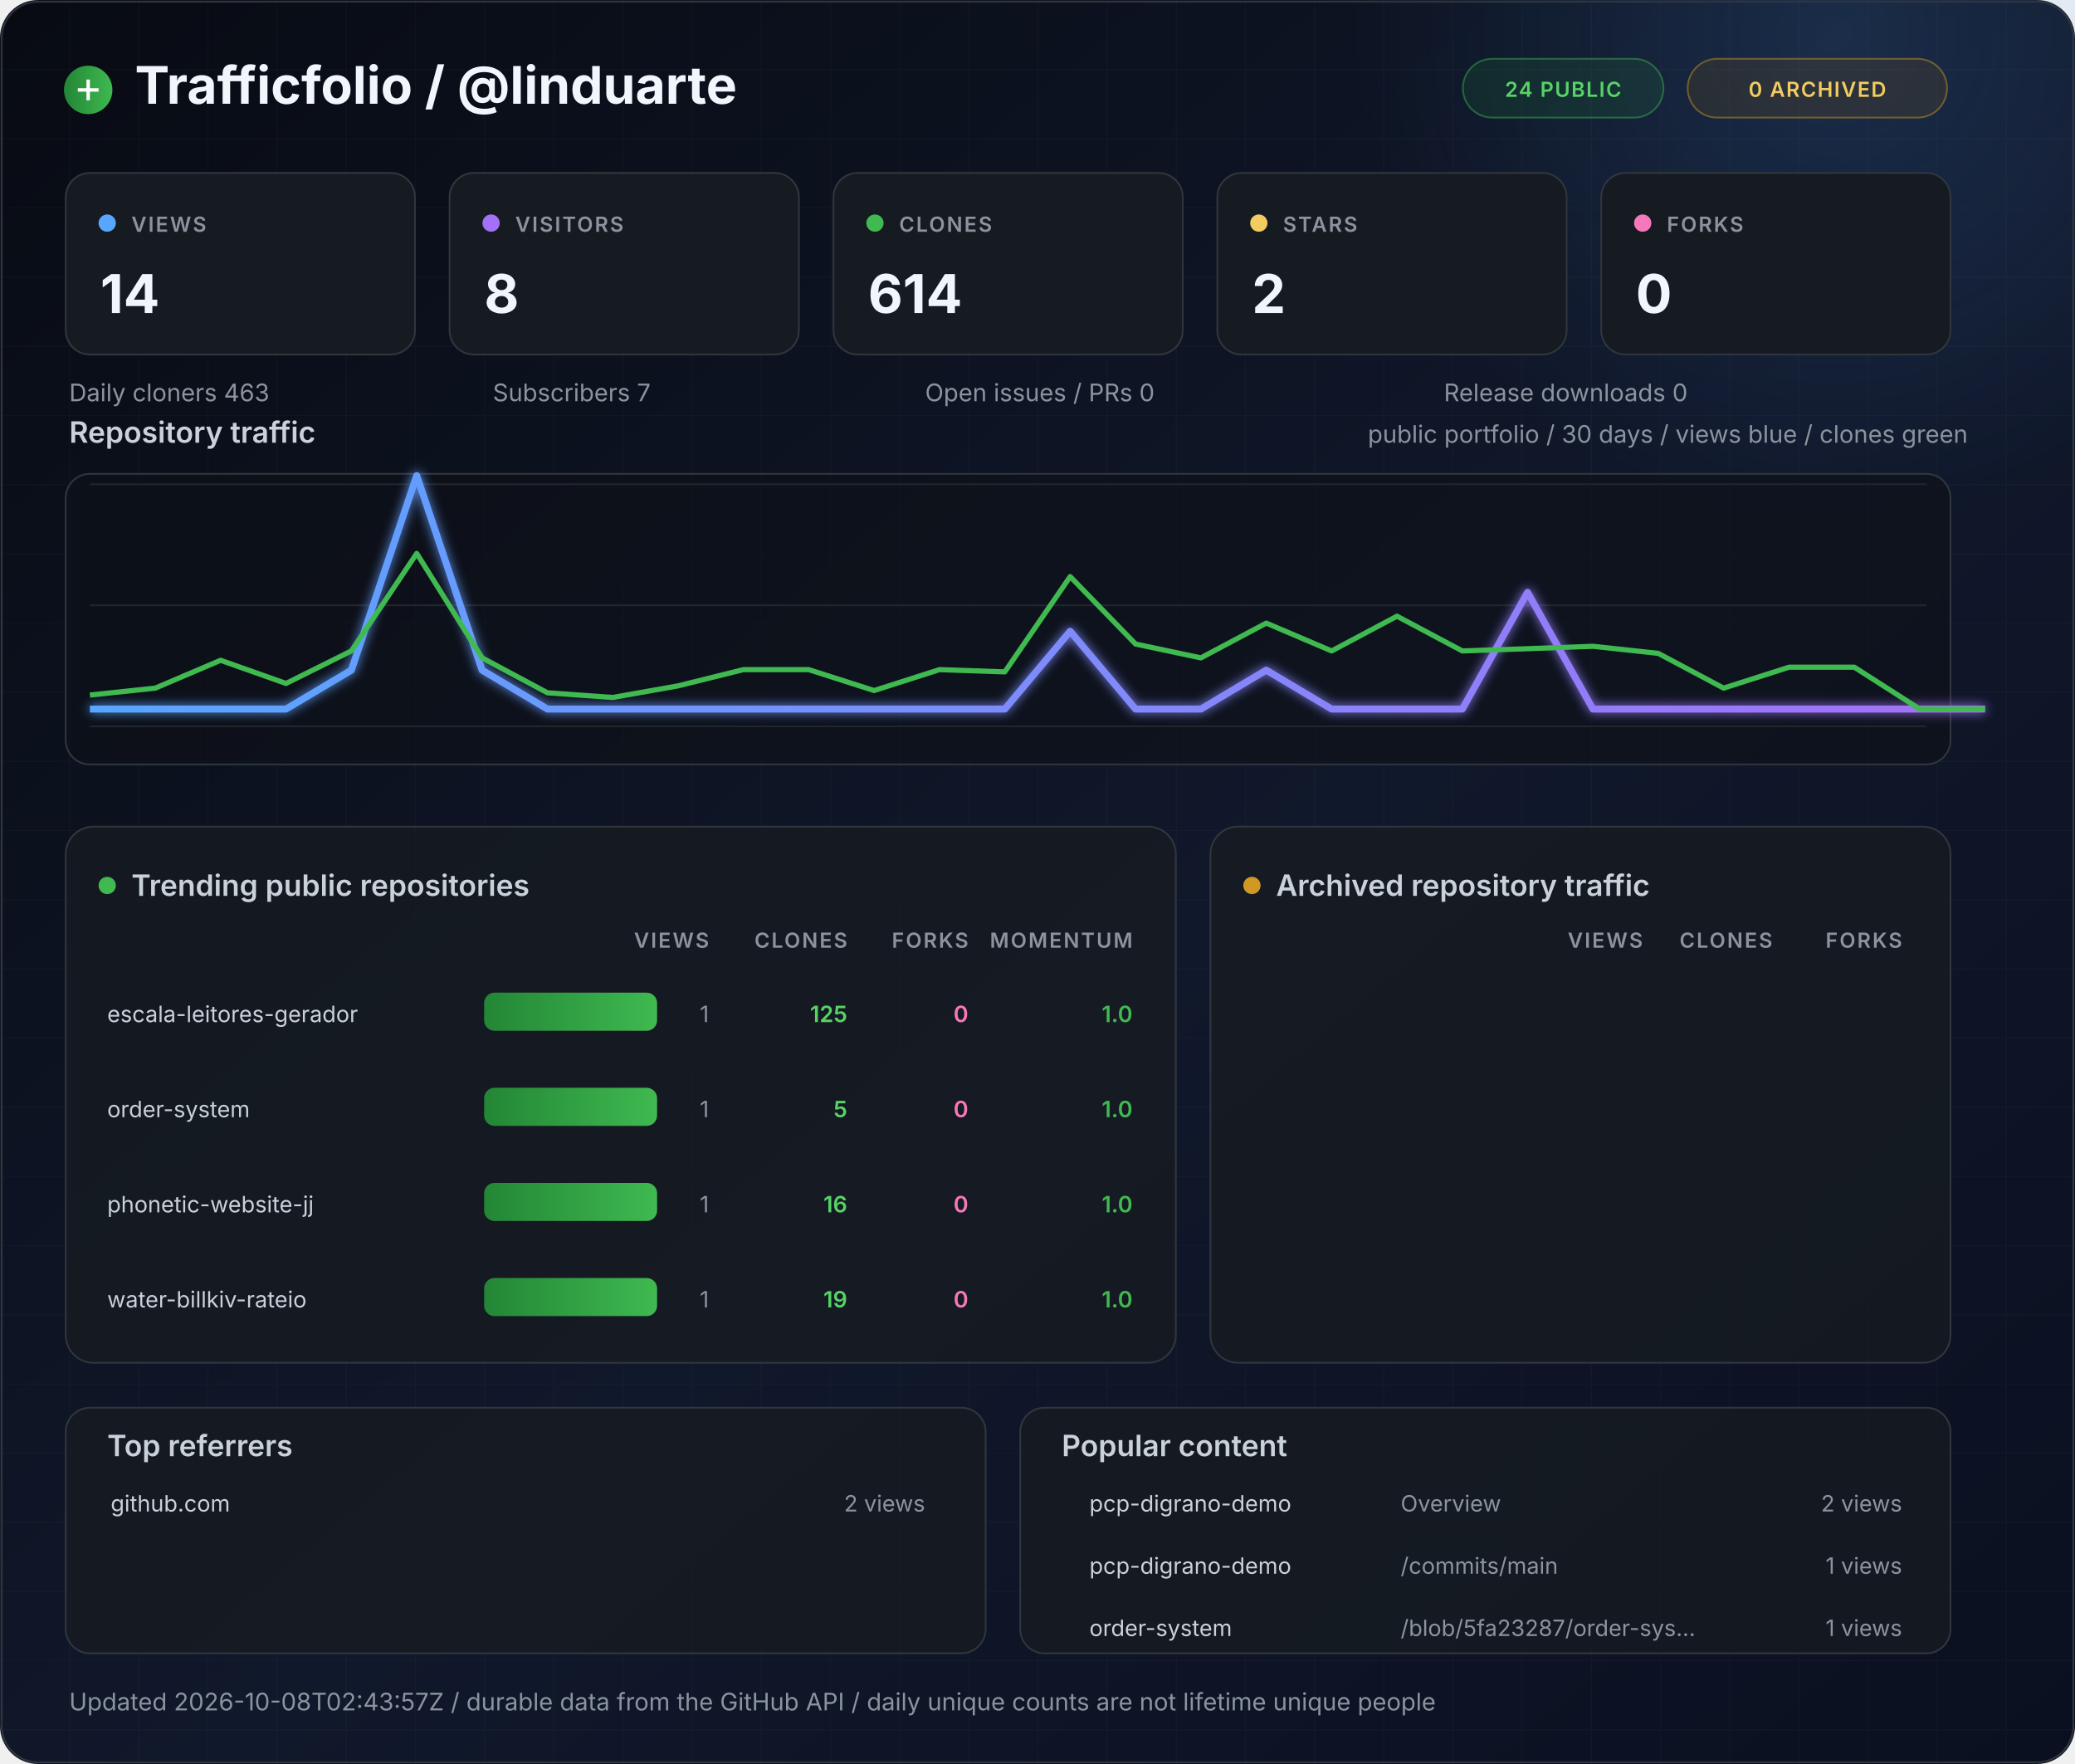
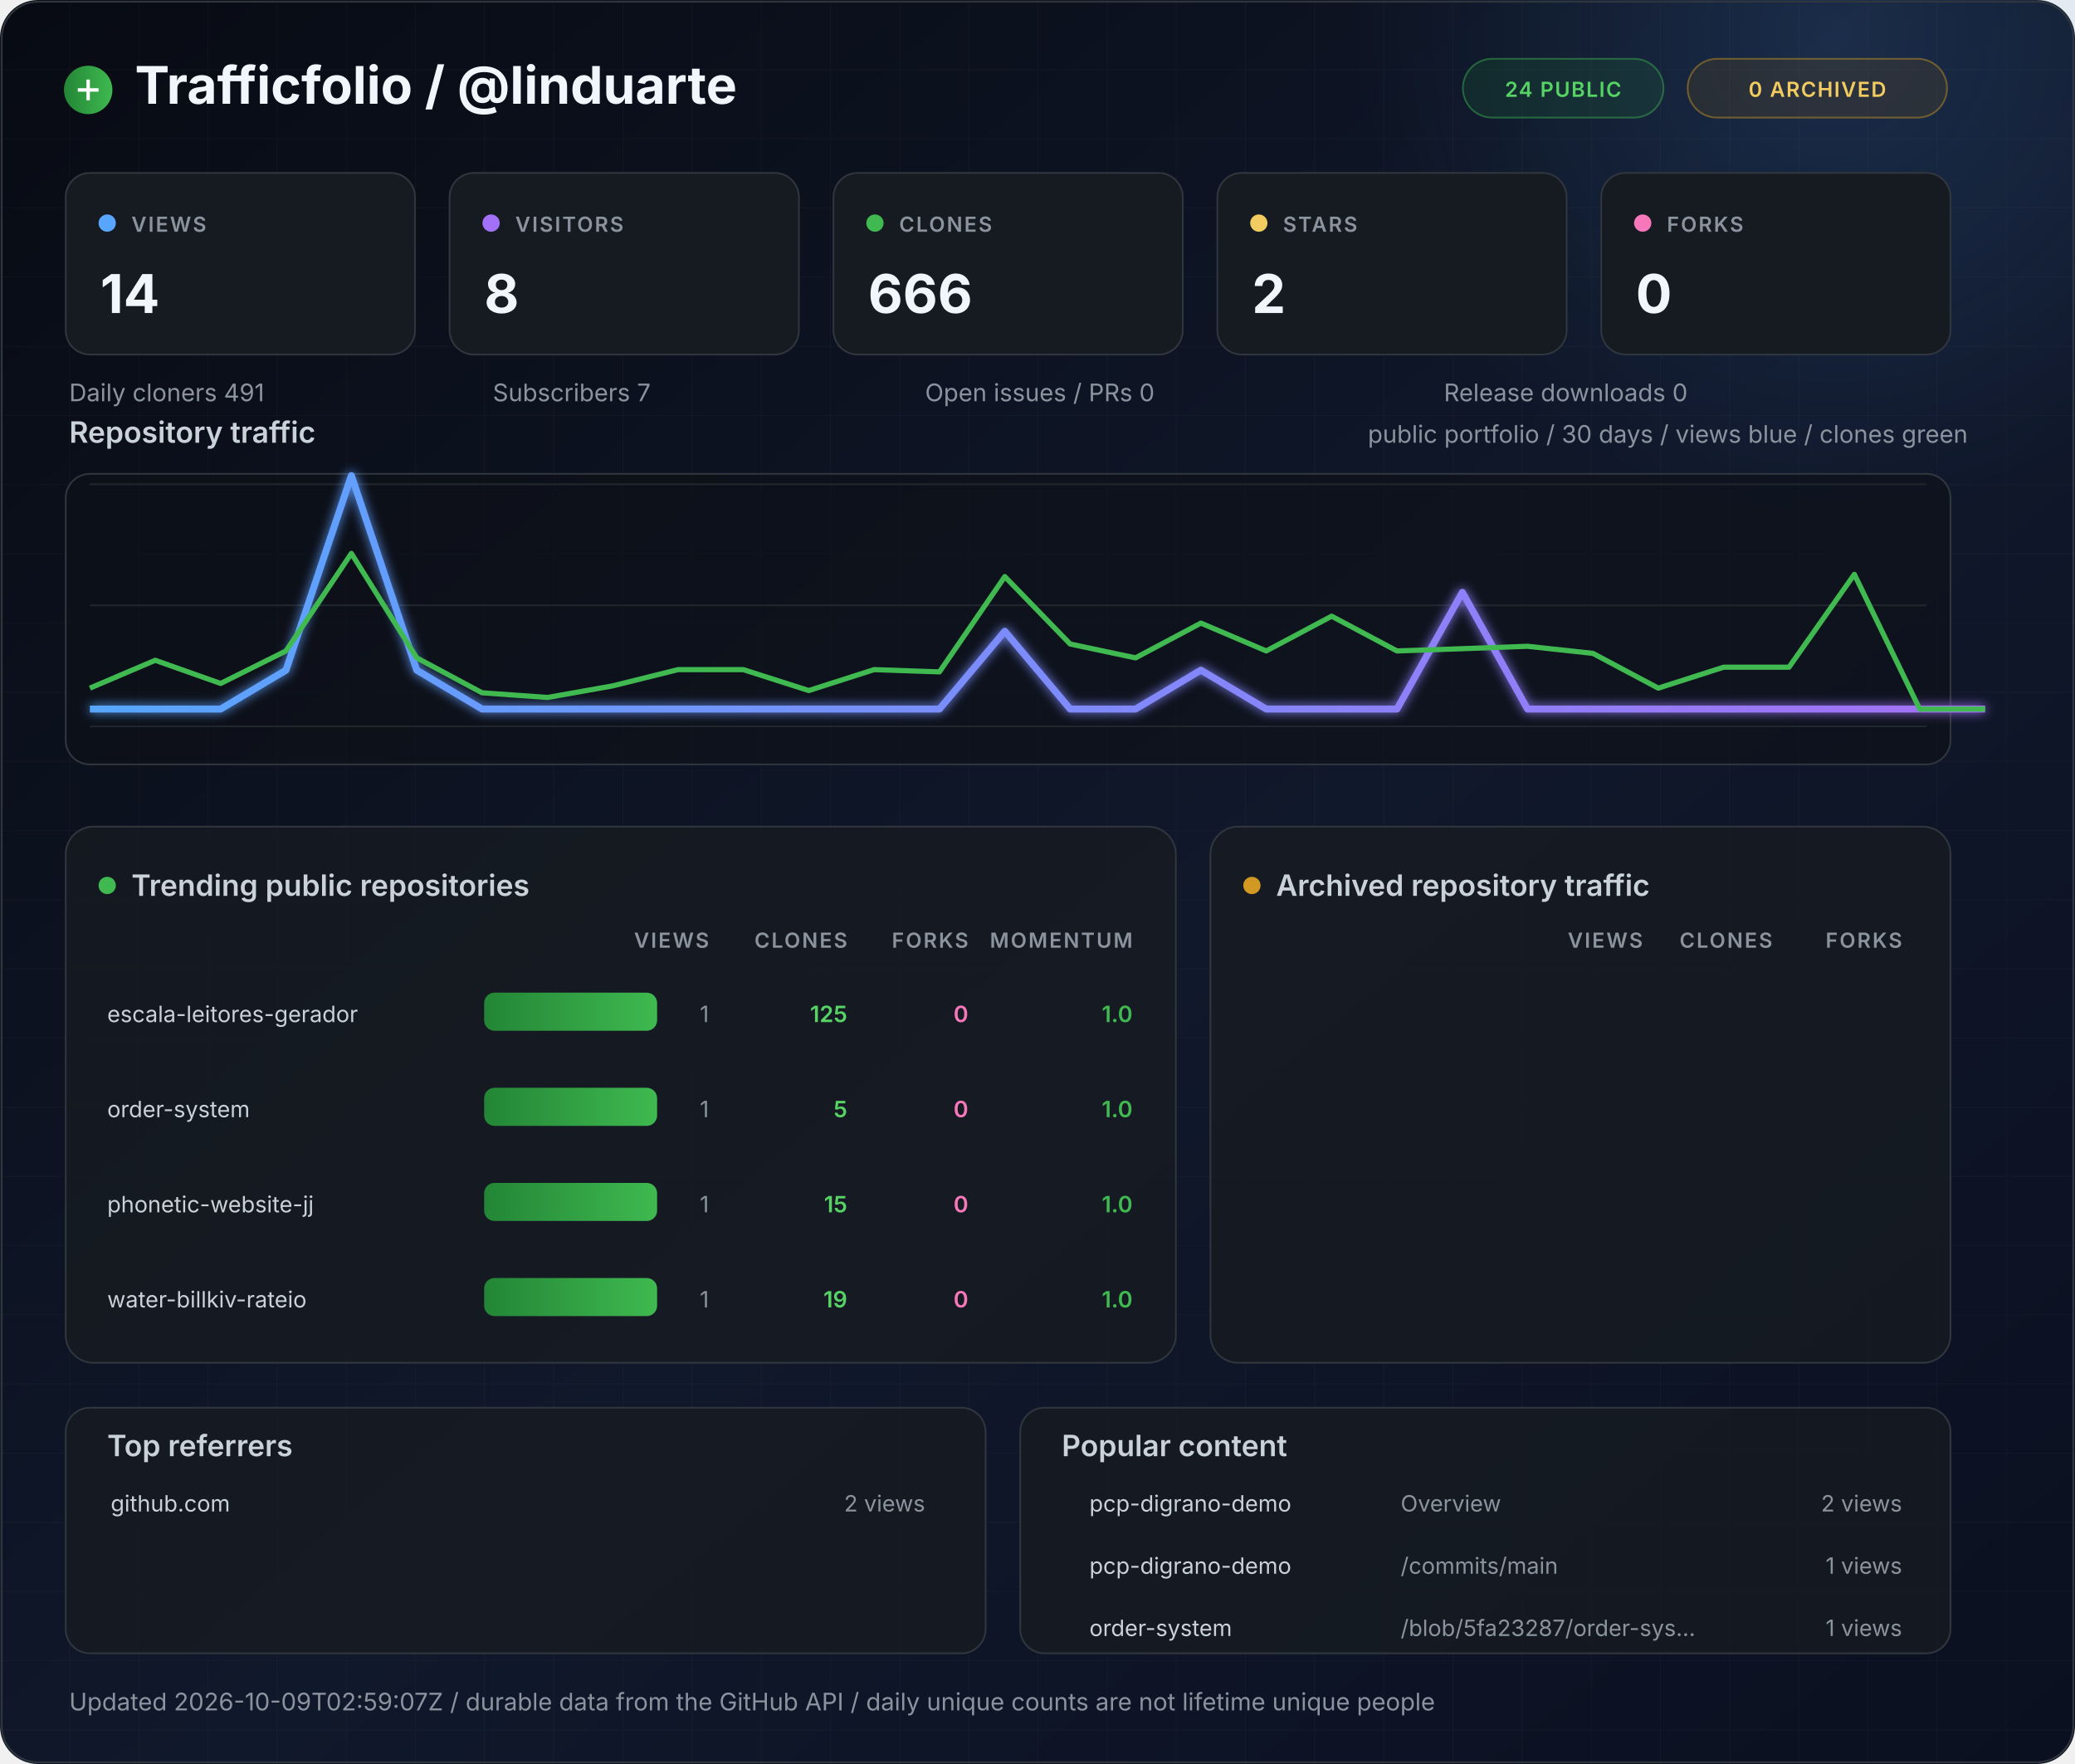
<svg xmlns="http://www.w3.org/2000/svg" width="1200" height="1020" viewBox="0 0 1200 1020" role="img" aria-label="Trafficfolio GitHub analytics dashboard for linduarte">
  <defs>
    <linearGradient id="bg" x1="0" y1="0" x2="1" y2="1">
      <stop stop-color="#080b13" />
      <stop offset=".55" stop-color="#10182b" />
      <stop offset="1" stop-color="#0b1020" />
    </linearGradient>
    <linearGradient id="line" x1="0" y1="0" x2="1" y2="0">
      <stop stop-color="#58a6ff" />
      <stop offset="1" stop-color="#a371f7" />
    </linearGradient>
    <linearGradient id="bar" x1="0" y1="0" x2="1" y2="0">
      <stop stop-color="#238636" />
      <stop offset="1" stop-color="#3fb950" />
    </linearGradient>
    <linearGradient id="archiveBar" x1="0" y1="0" x2="1" y2="0">
      <stop stop-color="#9e6a03" />
      <stop offset="1" stop-color="#f2cc60" />
    </linearGradient>
    <radialGradient id="ambient">
      <stop stop-color="#58a6ff" stop-opacity=".16" />
      <stop offset="1" stop-color="#58a6ff" stop-opacity="0" />
    </radialGradient>
    <pattern id="grid" width="40" height="40" patternUnits="userSpaceOnUse">
      <path d="M40 0H0V40" fill="none" stroke="#ffffff" stroke-opacity=".025" />
    </pattern>
    <filter id="glow">
      <feGaussianBlur stdDeviation="3" result="b" />
      <feMerge>
        <feMergeNode in="b" />
        <feMergeNode in="SourceGraphic" />
      </feMerge>
    </filter>
    <style>
    .title{font:750 30px -apple-system,BlinkMacSystemFont,"Segoe UI",sans-serif;fill:#f0f6fc}
    .subtitle{font:14px -apple-system,BlinkMacSystemFont,"Segoe UI",sans-serif;fill:#8b949e}
    .label{font:600 12px -apple-system,BlinkMacSystemFont,"Segoe UI",sans-serif;fill:#8b949e;letter-spacing:1px}
    .metric{font:700 31px -apple-system,BlinkMacSystemFont,"Segoe UI",sans-serif;fill:#f0f6fc}
    .section{font:600 17px -apple-system,BlinkMacSystemFont,"Segoe UI",sans-serif;fill:#c9d1d9}
    .repo,.value,.trend,.archive,.clone,.fork{font:13px -apple-system,BlinkMacSystemFont,"Segoe UI",sans-serif;fill:#c9d1d9}
    .value{fill:#8b949e} .trend{fill:#3fb950;font-weight:600} .archive{fill:#d29922}
    .clone{fill:#56d364;font-weight:600} .fork{fill:#f778ba;font-weight:600}
    .pill{font:600 12px -apple-system,BlinkMacSystemFont,"Segoe UI",sans-serif;letter-spacing:.7px}
  </style>
  </defs>
  <rect width="1200" height="1020" rx="22" fill="url(#bg)" />
  <rect width="1200" height="1020" rx="22" fill="url(#grid)" />
  <circle cx="1060" cy="20" r="280" fill="url(#ambient)" />
  <rect x="1" y="1" width="1198" height="1018" rx="21" fill="none" stroke="#30363d" />
  <circle cx="51" cy="52" r="14" fill="url(#bar)" />
  <path d="M45 52h12M51 46v12" stroke="#fff" stroke-width="2" />
  <text x="78" y="60" class="title">Trafficfolio / @linduarte</text>
  <rect x="846" y="34" width="116" height="34" rx="17" fill="#238636" fill-opacity=".16" stroke="#3fb950" stroke-opacity=".45" />
  <text x="904" y="56" text-anchor="middle" class="pill" fill="#56d364">24 PUBLIC</text>
  <rect x="976" y="34" width="150" height="34" rx="17" fill="#9e6a03" fill-opacity=".14" stroke="#d29922" stroke-opacity=".45" />
  <text x="1051" y="56" text-anchor="middle" class="pill" fill="#f2cc60">0 ARCHIVED</text>
  <rect x="38" y="100" width="202" height="105" rx="14" fill="#161b22" stroke="#30363d" />
  <circle cx="62" cy="129" r="5" fill="#58a6ff" />
  <text x="76" y="134" class="label">VIEWS</text>
  <text x="58" y="181" class="metric">14</text>
  <rect x="260" y="100" width="202" height="105" rx="14" fill="#161b22" stroke="#30363d" />
  <circle cx="284" cy="129" r="5" fill="#a371f7" />
  <text x="298" y="134" class="label">VISITORS</text>
  <text x="280" y="181" class="metric">8</text>
  <rect x="482" y="100" width="202" height="105" rx="14" fill="#161b22" stroke="#30363d" />
  <circle cx="506" cy="129" r="5" fill="#3fb950" />
  <text x="520" y="134" class="label">CLONES</text>
-   <text x="502" y="181" class="metric">614</text>
+   <text x="502" y="181" class="metric">666</text>
  <rect x="704" y="100" width="202" height="105" rx="14" fill="#161b22" stroke="#30363d" />
  <circle cx="728" cy="129" r="5" fill="#f2cc60" />
  <text x="742" y="134" class="label">STARS</text>
  <text x="724" y="181" class="metric">2</text>
  <rect x="926" y="100" width="202" height="105" rx="14" fill="#161b22" stroke="#30363d" />
  <circle cx="950" cy="129" r="5" fill="#f778ba" />
  <text x="964" y="134" class="label">FORKS</text>
  <text x="946" y="181" class="metric">0</text>
-   <text x="40" y="232" class="subtitle">Daily cloners 463</text>
+   <text x="40" y="232" class="subtitle">Daily cloners 491</text>
  <text x="285" y="232" class="subtitle">Subscribers 7</text>
  <text x="535" y="232" class="subtitle">Open issues / PRs 0</text>
  <text x="835" y="232" class="subtitle">Release downloads 0</text>
  <text x="40" y="256" class="section">Repository traffic</text>
  <text x="1138" y="256" text-anchor="end" class="subtitle">public portfolio / 30 days / views blue / clones green</text>
  <rect x="38" y="274" width="1090" height="168" rx="14" fill="#0d1117" fill-opacity=".62" stroke="#30363d" />
  <line x1="52" y1="420" x2="1114" y2="420" stroke="#21262d" />
  <line x1="52" y1="350" x2="1114" y2="350" stroke="#21262d" />
  <line x1="52" y1="280" x2="1114" y2="280" stroke="#21262d" />
-   <polyline points="52.0,410.0 89.8,410.0 127.6,410.0 165.4,410.0 203.2,387.5 241.0,275.0 278.8,387.5 316.6,410.0 354.3,410.0 392.1,410.0 429.9,410.0 467.7,410.0 505.5,410.0 543.3,410.0 581.1,410.0 618.9,365.0 656.7,410.0 694.5,410.0 732.3,387.5 770.1,410.0 807.9,410.0 845.7,410.0 883.4,342.5 921.2,410.0 959.0,410.0 996.8,410.0 1034.6,410.0 1072.4,410.0 1110.2,410.0 1148.0,410.0" fill="none" stroke="url(#line)" stroke-width="4" stroke-linejoin="round" filter="url(#glow)" />
-   <polyline points="52.0,401.9 89.8,397.9 127.6,381.8 165.4,395.2 203.2,376.4 241.0,320.0 278.8,380.4 316.6,400.6 354.3,403.3 392.1,396.6 429.9,387.2 467.7,387.2 505.5,399.3 543.3,387.2 581.1,388.5 618.9,333.4 656.7,372.4 694.5,380.4 732.3,360.3 770.1,376.4 807.9,356.3 845.7,376.4 883.4,375.1 921.2,373.7 959.0,377.8 996.8,397.9 1034.6,385.8 1072.4,385.8 1110.2,410.0 1148.0,410.0" fill="none" stroke="#3fb950" stroke-width="3" stroke-linejoin="round" />
+   <polyline points="52.0,410.0 89.8,410.0 127.6,410.0 165.4,387.5 203.2,275.0 241.0,387.5 278.8,410.0 316.6,410.0 354.3,410.0 392.1,410.0 429.9,410.0 467.7,410.0 505.5,410.0 543.3,410.0 581.1,365.0 618.9,410.0 656.7,410.0 694.5,387.5 732.3,410.0 770.1,410.0 807.9,410.0 845.7,342.5 883.4,410.0 921.2,410.0 959.0,410.0 996.8,410.0 1034.6,410.0 1072.4,410.0 1110.2,410.0 1148.0,410.0" fill="none" stroke="url(#line)" stroke-width="4" stroke-linejoin="round" filter="url(#glow)" />
+   <polyline points="52.0,397.9 89.8,381.8 127.6,395.2 165.4,376.4 203.2,320.0 241.0,380.4 278.8,400.6 316.6,403.3 354.3,396.6 392.1,387.2 429.9,387.2 467.7,399.3 505.5,387.2 543.3,388.5 581.1,333.4 618.9,372.4 656.7,380.4 694.5,360.3 732.3,376.4 770.1,356.3 807.9,376.4 845.7,375.1 883.4,373.7 921.2,377.8 959.0,397.9 996.8,385.8 1034.6,385.8 1072.4,332.1 1110.2,410.0 1148.0,410.0" fill="none" stroke="#3fb950" stroke-width="3" stroke-linejoin="round" />
  <rect x="38" y="478" width="642" height="310" rx="16" fill="#161b22" fill-opacity=".82" stroke="#30363d" />
  <circle cx="62" cy="512" r="5" fill="#3fb950" />
  <text x="76" y="518" class="section">Trending public repositories</text>
  <text x="410" y="548" text-anchor="end" class="label">VIEWS</text>
  <text x="490" y="548" text-anchor="end" class="label">CLONES</text>
  <text x="560" y="548" text-anchor="end" class="label">FORKS</text>
  <text x="655" y="548" text-anchor="end" class="label">MOMENTUM</text>
  <text x="62" y="591" class="repo">escala-leitores-gerador</text>
  <rect x="280" y="574" width="100" height="22" rx="6" fill="#21262d" />
  <rect x="280" y="574" width="100" height="22" rx="6" fill="url(#bar)" />
  <text x="410" y="591" text-anchor="end" class="value">1</text>
  <text x="490" y="591" text-anchor="end" class="clone">125</text>
  <text x="560" y="591" text-anchor="end" class="fork">0</text>
  <text x="655" y="591" text-anchor="end" class="trend">1.0</text>
  <text x="62" y="646" class="repo">order-system</text>
  <rect x="280" y="629" width="100" height="22" rx="6" fill="#21262d" />
  <rect x="280" y="629" width="100" height="22" rx="6" fill="url(#bar)" />
  <text x="410" y="646" text-anchor="end" class="value">1</text>
  <text x="490" y="646" text-anchor="end" class="clone">5</text>
  <text x="560" y="646" text-anchor="end" class="fork">0</text>
  <text x="655" y="646" text-anchor="end" class="trend">1.0</text>
  <text x="62" y="701" class="repo">phonetic-website-jj</text>
  <rect x="280" y="684" width="100" height="22" rx="6" fill="#21262d" />
  <rect x="280" y="684" width="100" height="22" rx="6" fill="url(#bar)" />
  <text x="410" y="701" text-anchor="end" class="value">1</text>
-   <text x="490" y="701" text-anchor="end" class="clone">16</text>
+   <text x="490" y="701" text-anchor="end" class="clone">15</text>
  <text x="560" y="701" text-anchor="end" class="fork">0</text>
  <text x="655" y="701" text-anchor="end" class="trend">1.0</text>
  <text x="62" y="756" class="repo">water-billkiv-rateio</text>
  <rect x="280" y="739" width="100" height="22" rx="6" fill="#21262d" />
  <rect x="280" y="739" width="100" height="22" rx="6" fill="url(#bar)" />
  <text x="410" y="756" text-anchor="end" class="value">1</text>
  <text x="490" y="756" text-anchor="end" class="clone">19</text>
  <text x="560" y="756" text-anchor="end" class="fork">0</text>
  <text x="655" y="756" text-anchor="end" class="trend">1.0</text>
  <rect x="700" y="478" width="428" height="310" rx="16" fill="#161b22" fill-opacity=".82" stroke="#30363d" />
  <circle cx="724" cy="512" r="5" fill="#d29922" />
  <text x="738" y="518" class="section">Archived repository traffic</text>
  <text x="950" y="548" text-anchor="end" class="label">VIEWS</text>
  <text x="1025" y="548" text-anchor="end" class="label">CLONES</text>
  <text x="1100" y="548" text-anchor="end" class="label">FORKS</text>
  <rect x="38" y="814" width="532" height="142" rx="14" fill="#161b22" fill-opacity=".82" stroke="#30363d" />
  <text x="62" y="842" class="section">Top referrers</text>
  <text x="64" y="874" class="repo">github.com</text>
  <text x="535" y="874" text-anchor="end" class="value">2 views</text>
  <rect x="590" y="814" width="538" height="142" rx="14" fill="#161b22" fill-opacity=".82" stroke="#30363d" />
  <text x="614" y="842" class="section">Popular content</text>
  <text x="630" y="874" class="repo">pcp-digrano-demo</text>
  <text x="810" y="874" class="value">Overview</text>
  <text x="1100" y="874" text-anchor="end" class="value">2 views</text>
  <text x="630" y="910" class="repo">pcp-digrano-demo</text>
  <text x="810" y="910" class="value">/commits/main</text>
  <text x="1100" y="910" text-anchor="end" class="value">1 views</text>
  <text x="630" y="946" class="repo">order-system</text>
  <text x="810" y="946" class="value">/blob/5fa23287/order-sys...</text>
  <text x="1100" y="946" text-anchor="end" class="value">1 views</text>
-   <text x="40" y="989" class="subtitle">Updated 2026-10-08T02:43:57Z / durable data from the GitHub API / daily unique counts are not lifetime unique people</text>
+   <text x="40" y="989" class="subtitle">Updated 2026-10-09T02:59:07Z / durable data from the GitHub API / daily unique counts are not lifetime unique people</text>
</svg>
